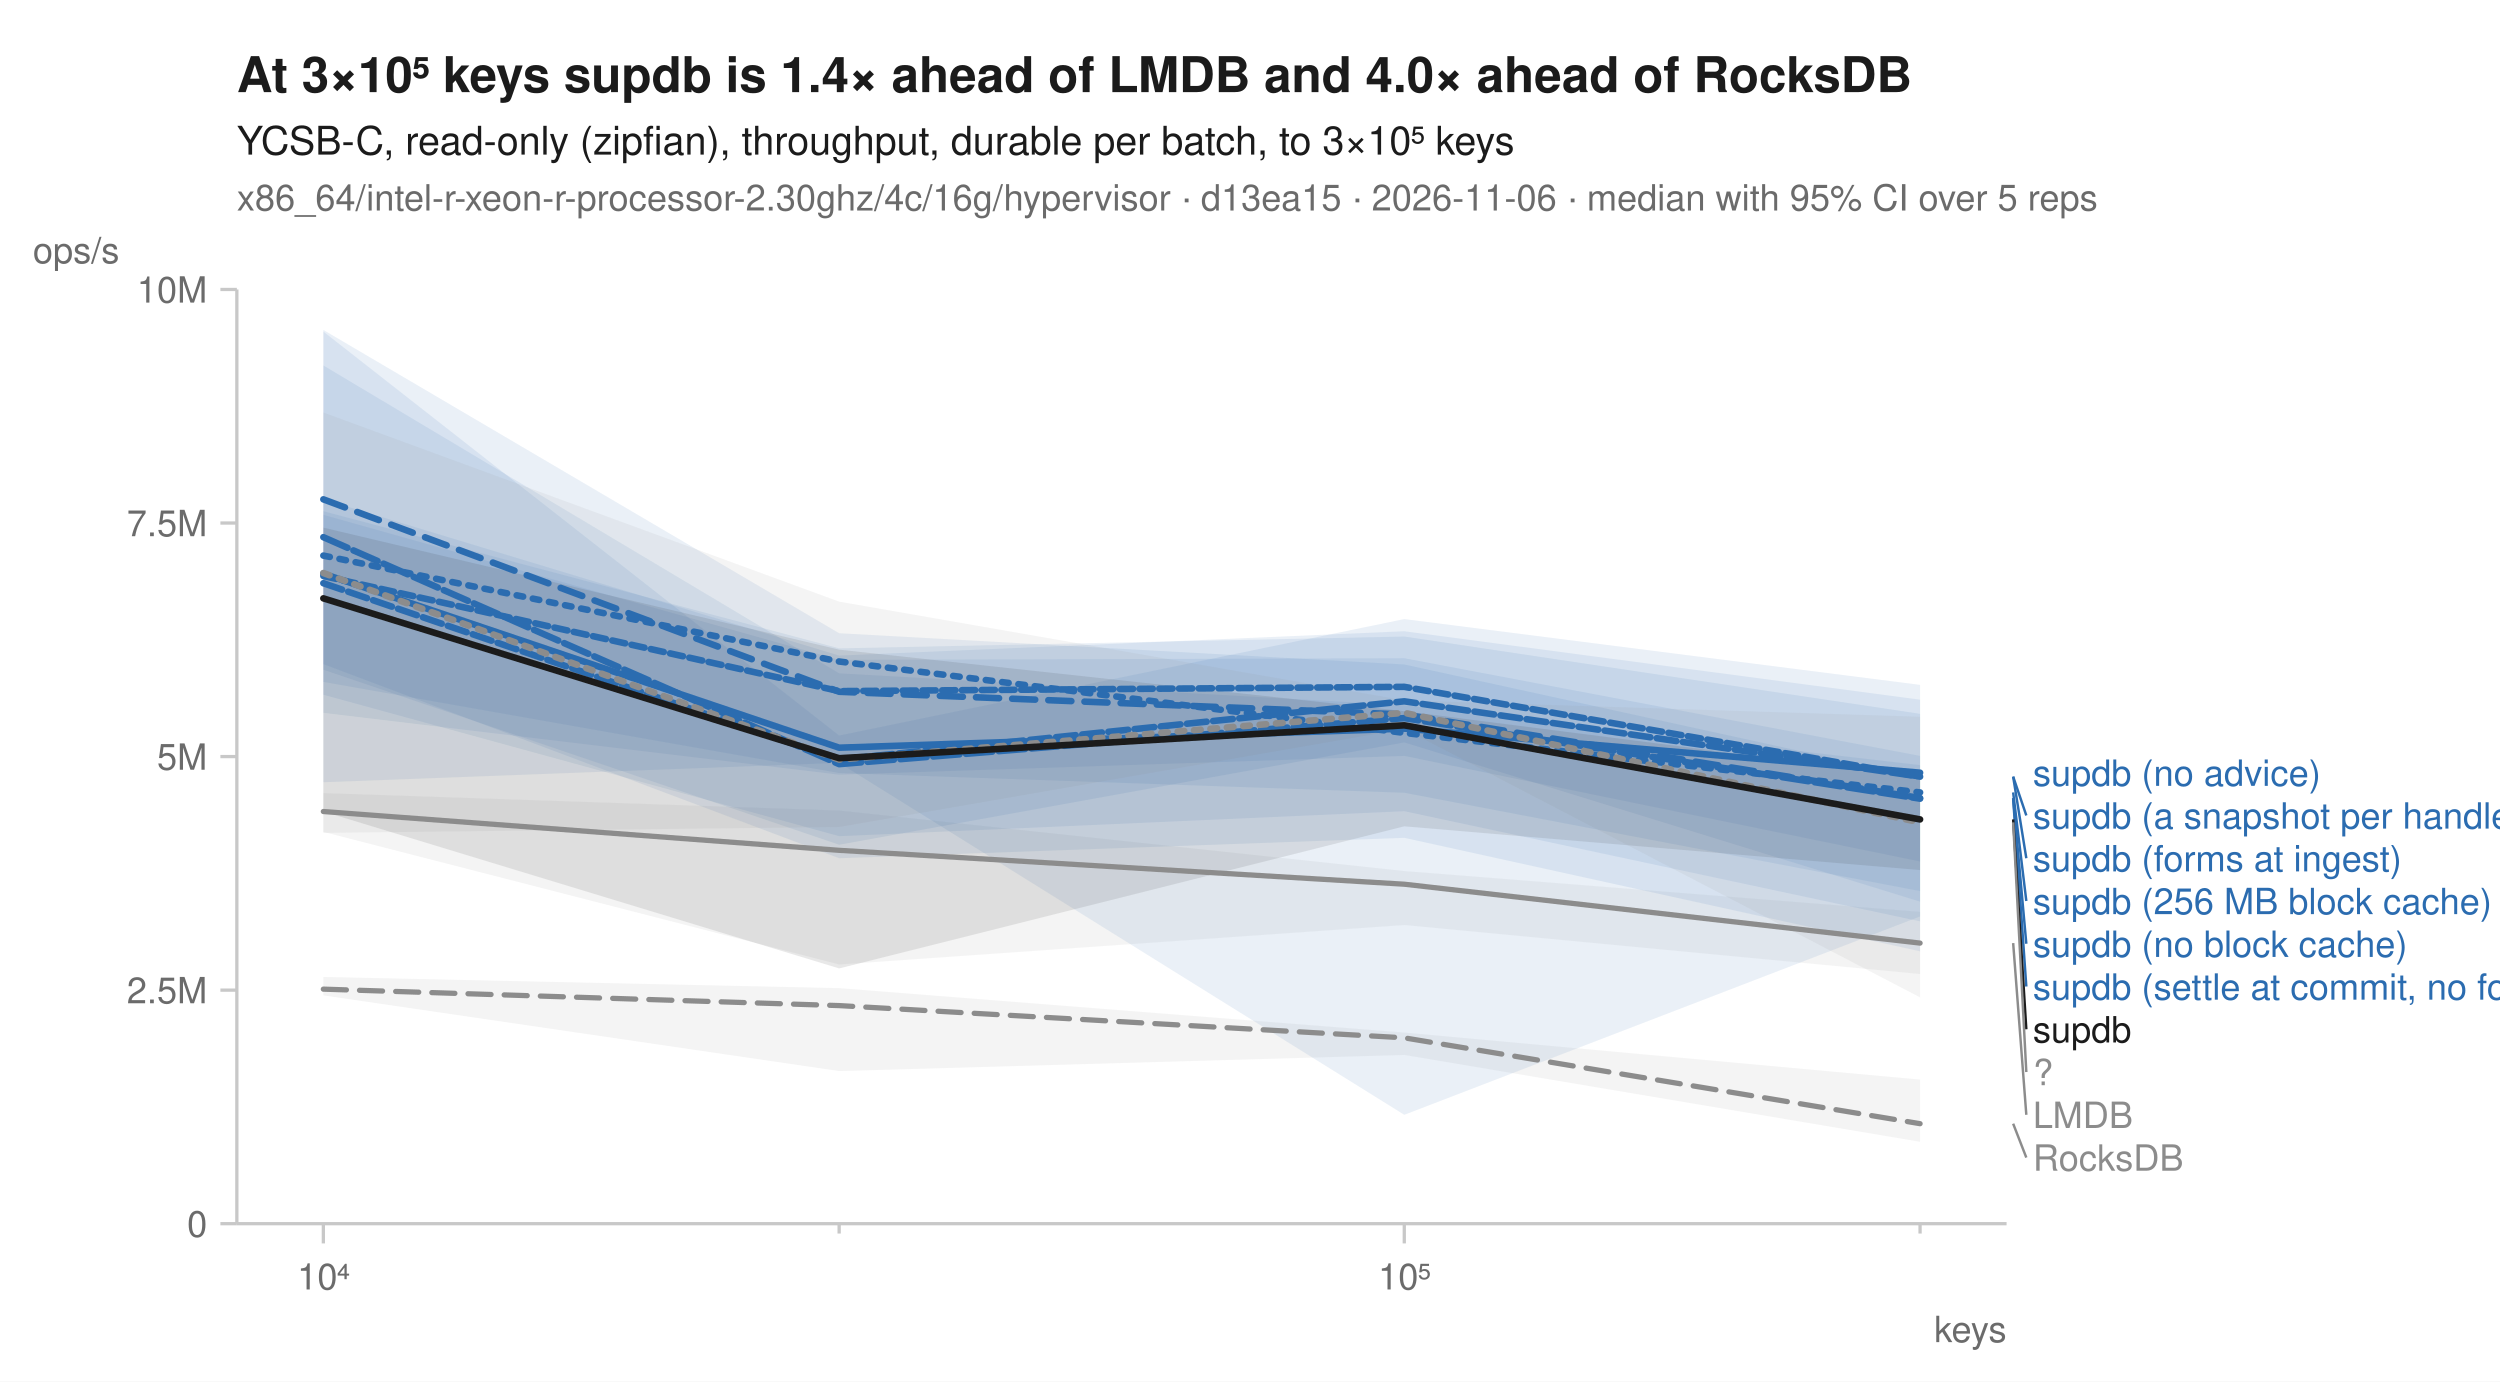
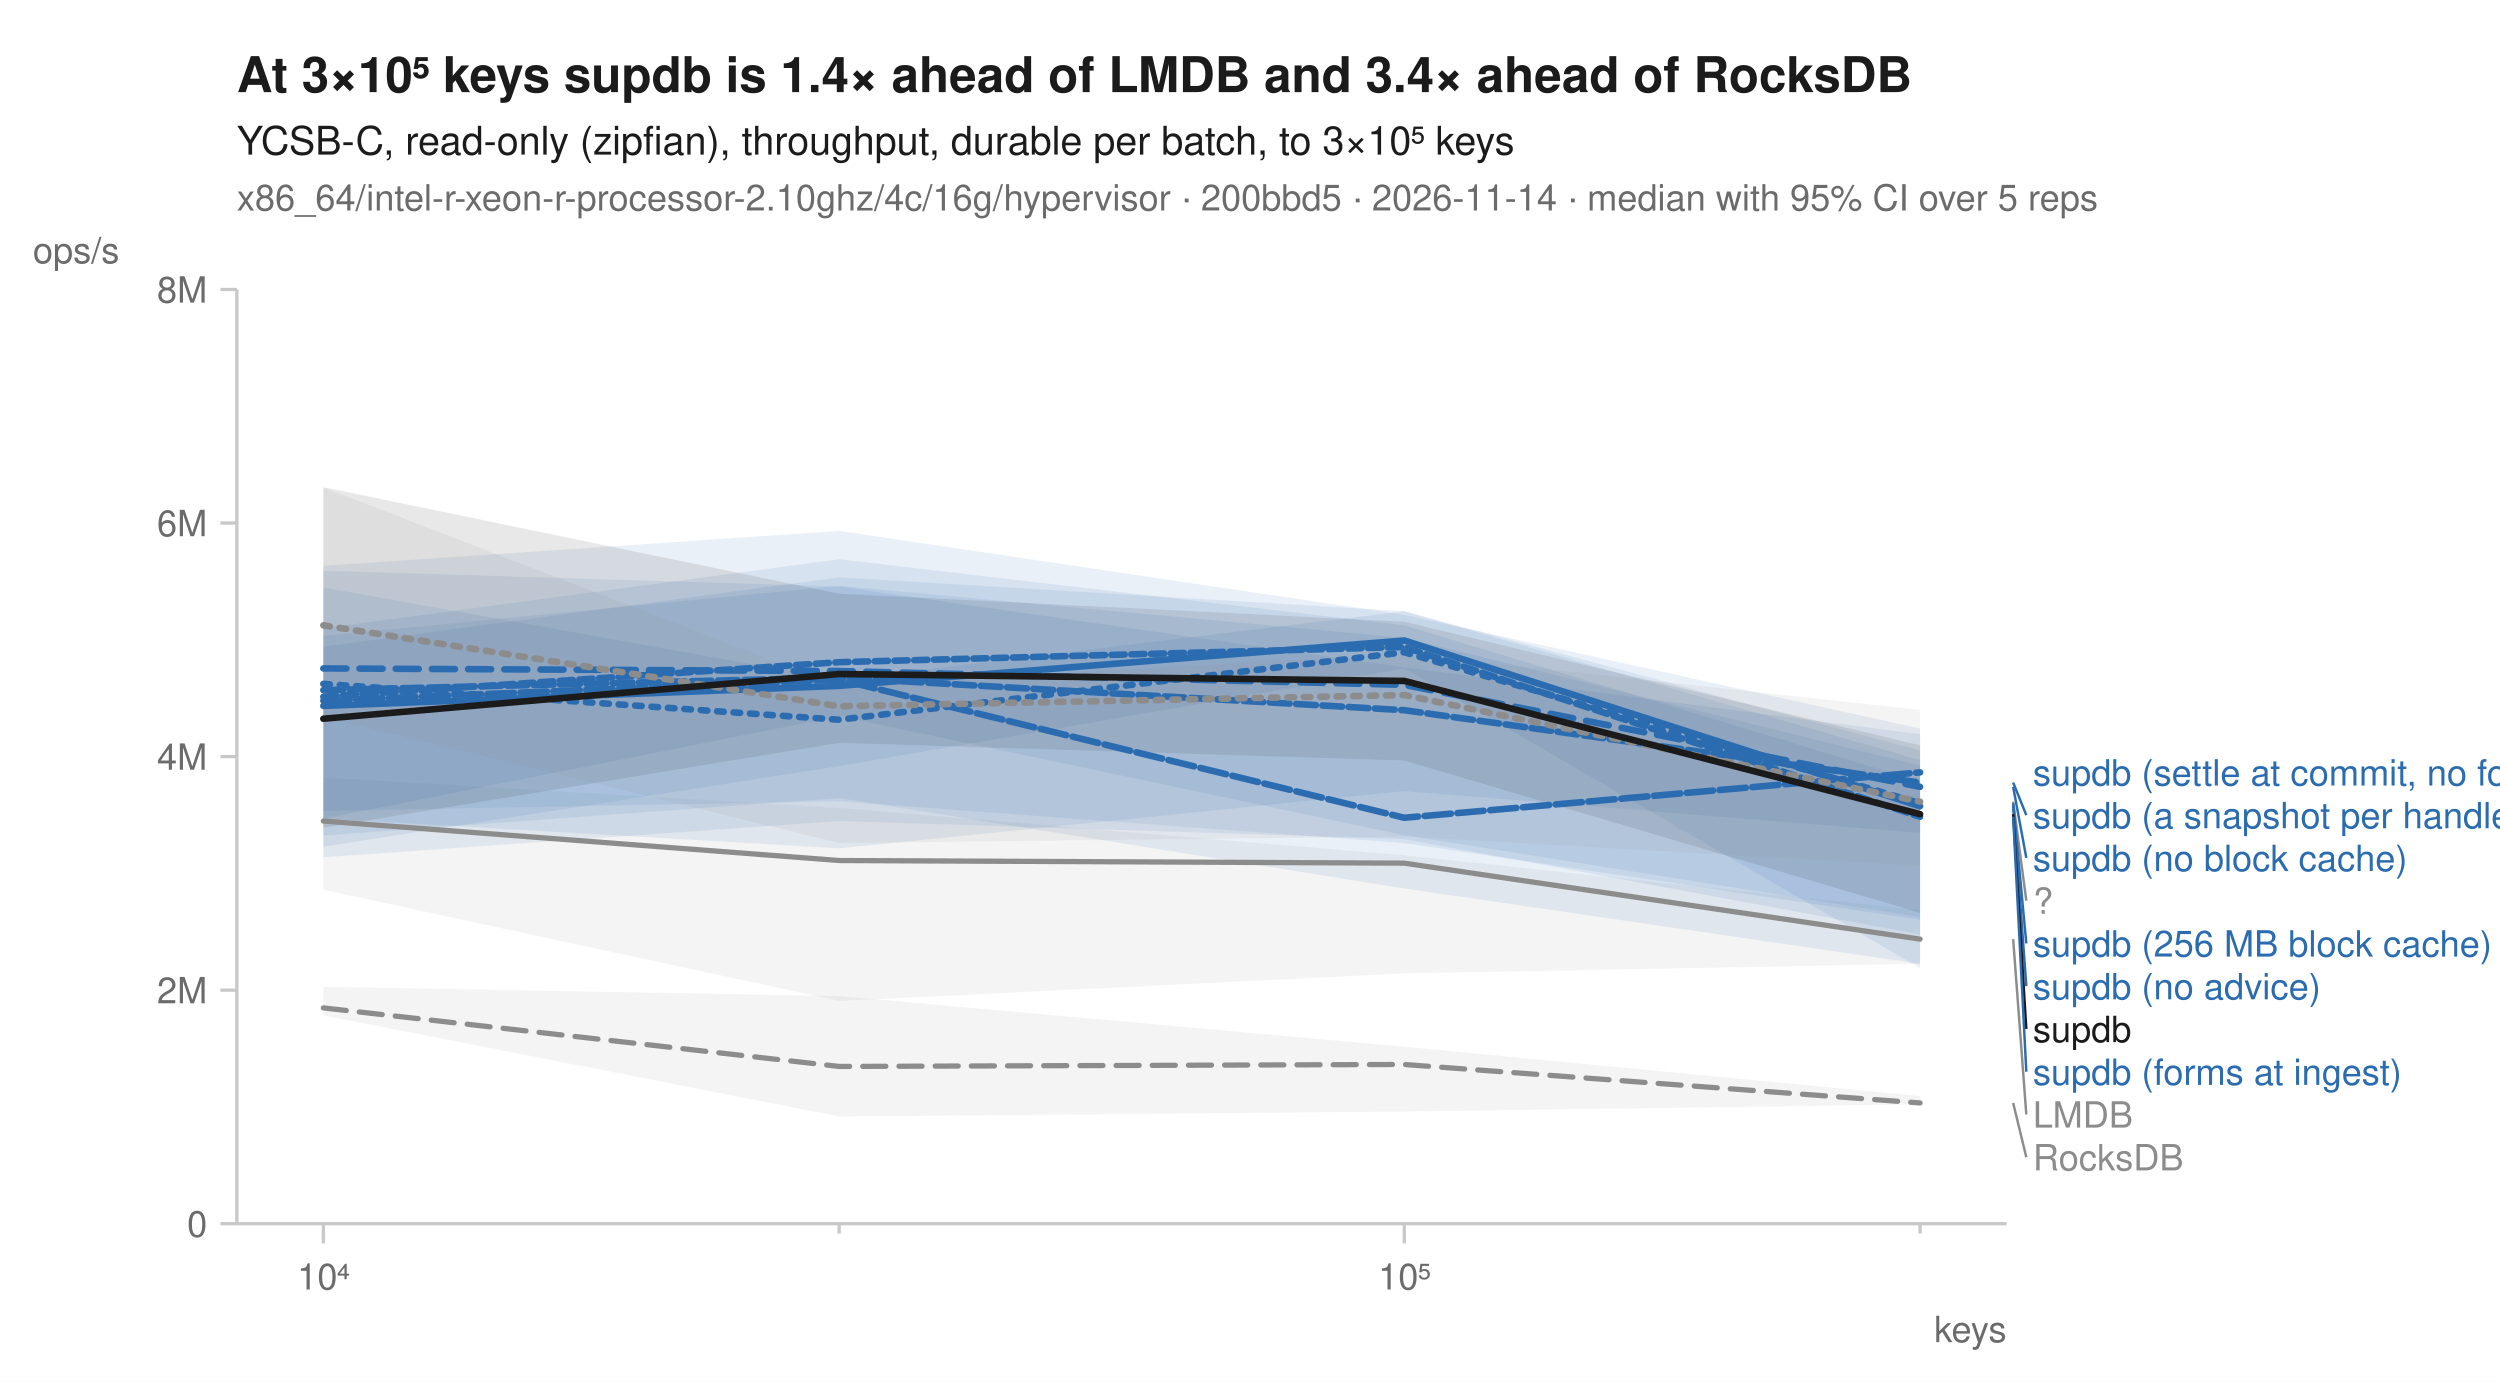
<svg xmlns="http://www.w3.org/2000/svg" width="760" height="420" viewBox="0 0 760 420" font-family="-apple-system, BlinkMacSystemFont, 'Segoe UI', Helvetica, Arial, sans-serif" fill="#1b1b1b">
  <rect width="760" height="420" fill="white" />
-   <text x="72" y="28" font-size="15" font-weight="600">At 3×10⁵ keys supdb is 1.4× ahead of LMDB and 4.0× ahead of RocksDB</text>
+   <text x="72" y="28" font-size="15" font-weight="600">At 3×10⁵ keys supdb is 1.4× ahead of LMDB and 3.4× ahead of RocksDB</text>
  <text x="72" y="47" font-size="12">YCSB-C, read-only (zipfian), throughput, durable per batch, to 3×10⁵ keys</text>
-   <text x="72" y="64" font-size="11" fill="#6b6b6b">x86_64/intel-r-xeon-r-processor-2.30ghz/4c/16g/hypervisor · d13ea15 · 2026-11-06 · median with 95% CI over 5 reps</text>
+   <text x="72" y="64" font-size="11" fill="#6b6b6b">x86_64/intel-r-xeon-r-processor-2.10ghz/4c/16g/hypervisor · 200bbd5 · 2026-11-14 · median with 95% CI over 5 reps</text>
  <line x1="72" y1="372" x2="610" y2="372" stroke="#c8c8c8" stroke-width="1" />
  <line x1="72" y1="88" x2="72" y2="372" stroke="#c8c8c8" stroke-width="1" />
  <line x1="98.3" y1="372" x2="98.3" y2="378" stroke="#c8c8c8" stroke-width="1" />
  <text x="98.3" y="392" font-size="11" text-anchor="middle" fill="#6b6b6b">10⁴</text>
  <line x1="255.1" y1="372" x2="255.1" y2="375" stroke="#c8c8c8" stroke-width="1" />
  <line x1="426.9" y1="372" x2="426.9" y2="378" stroke="#c8c8c8" stroke-width="1" />
  <text x="426.9" y="392" font-size="11" text-anchor="middle" fill="#6b6b6b">10⁵</text>
  <line x1="583.7" y1="372" x2="583.7" y2="375" stroke="#c8c8c8" stroke-width="1" />
  <text x="610" y="408" font-size="11" text-anchor="end" fill="#6b6b6b">keys</text>
  <line x1="67" y1="372.0" x2="72" y2="372.0" stroke="#c8c8c8" stroke-width="1" />
  <text x="63" y="376.0" font-size="11" text-anchor="end" fill="#6b6b6b">0</text>
  <line x1="67" y1="301.0" x2="72" y2="301.0" stroke="#c8c8c8" stroke-width="1" />
-   <text x="63" y="305.0" font-size="11" text-anchor="end" fill="#6b6b6b">2.5M</text>
+   <text x="63" y="305.0" font-size="11" text-anchor="end" fill="#6b6b6b">2M</text>
  <line x1="67" y1="230.0" x2="72" y2="230.0" stroke="#c8c8c8" stroke-width="1" />
-   <text x="63" y="234.0" font-size="11" text-anchor="end" fill="#6b6b6b">5M</text>
+   <text x="63" y="234.0" font-size="11" text-anchor="end" fill="#6b6b6b">4M</text>
  <line x1="67" y1="159.0" x2="72" y2="159.0" stroke="#c8c8c8" stroke-width="1" />
-   <text x="63" y="163.0" font-size="11" text-anchor="end" fill="#6b6b6b">7.5M</text>
+   <text x="63" y="163.0" font-size="11" text-anchor="end" fill="#6b6b6b">6M</text>
  <line x1="67" y1="88.0" x2="72" y2="88.0" stroke="#c8c8c8" stroke-width="1" />
-   <text x="63" y="92.0" font-size="11" text-anchor="end" fill="#6b6b6b">10M</text>
+   <text x="63" y="92.0" font-size="11" text-anchor="end" fill="#6b6b6b">8M</text>
  <text x="10" y="80" font-size="11" text-anchor="start" fill="#6b6b6b">ops/s</text>
-   <path d="M98.3,297.0 L255.1,300.4 L426.9,313.9 L583.7,328.2 L583.7,347.1 L426.9,320.7 L255.1,325.6 L98.3,302.6 Z" fill="#8c8c8c" fill-opacity="0.10" />
-   <path d="M98.3,241.1 L255.1,246.4 L426.9,264.8 L583.7,277.2 L583.7,296.1 L426.9,281.2 L255.1,293.2 L98.3,252.9 Z" fill="#8c8c8c" fill-opacity="0.10" />
-   <path d="M98.3,151.8 L255.1,199.3 L426.9,191.9 L583.7,212.7 L583.7,289.2 L426.9,254.7 L255.1,260.9 L98.3,201.9 Z" fill="#2b6cb0" fill-opacity="0.10" />
-   <path d="M98.3,100.3 L255.1,192.5 L426.9,202.0 L583.7,236.3 L583.7,270.9 L426.9,241.0 L255.1,235.0 L98.3,207.3 Z" fill="#2b6cb0" fill-opacity="0.10" />
-   <path d="M98.3,155.4 L255.1,197.1 L426.9,193.5 L583.7,217.0 L583.7,278.6 L426.9,338.9 L255.1,231.9 L98.3,237.8 Z" fill="#2b6cb0" fill-opacity="0.10" />
-   <path d="M98.3,100.8 L255.1,223.6 L426.9,188.2 L583.7,208.2 L583.7,280.1 L426.9,246.6 L255.1,254.2 L98.3,211.2 Z" fill="#2b6cb0" fill-opacity="0.10" />
-   <path d="M98.3,111.1 L255.1,204.7 L426.9,214.4 L583.7,232.6 L583.7,261.9 L426.9,229.8 L255.1,235.5 L98.3,216.7 Z" fill="#2b6cb0" fill-opacity="0.10" />
-   <path d="M98.3,156.5 L255.1,200.6 L426.9,200.1 L583.7,229.8 L583.7,274.1 L426.9,225.7 L255.1,256.8 L98.3,203.6 Z" fill="#2b6cb0" fill-opacity="0.10" />
-   <path d="M98.3,125.4 L255.1,182.9 L426.9,212.9 L583.7,217.9 L583.7,303.2 L426.9,221.6 L255.1,251.4 L98.3,253.2 Z" fill="#8c8c8c" fill-opacity="0.10" />
-   <path d="M98.3,160.4 L255.1,197.5 L426.9,216.2 L583.7,236.2 L583.7,264.5 L426.9,251.2 L255.1,294.4 L98.3,246.7 Z" fill="#1b1b1b" fill-opacity="0.10" />
-   <path d="M98.3,300.7 L255.1,305.7 L426.9,315.5 L583.7,341.6 " fill="none" stroke="#8c8c8c" stroke-width="1.6" stroke-linejoin="round" stroke-linecap="round" stroke-dasharray="7,4" />
-   <path d="M98.3,246.7 L255.1,258.5 L426.9,268.8 L583.7,286.7 " fill="none" stroke="#8c8c8c" stroke-width="1.6" stroke-linejoin="round" stroke-linecap="round" />
-   <path d="M98.3,168.9 L255.1,201.1 L426.9,222.8 L583.7,240.9 " fill="none" stroke="#2b6cb0" stroke-width="2" stroke-linejoin="round" stroke-linecap="round" stroke-dasharray="2,3" />
-   <path d="M98.3,151.8 L255.1,210.3 L426.9,217.2 L583.7,242.6 " fill="none" stroke="#2b6cb0" stroke-width="2" stroke-linejoin="round" stroke-linecap="round" stroke-dasharray="7,4" />
-   <path d="M98.3,174.4 L255.1,227.3 L426.9,221.5 L583.7,234.9 " fill="none" stroke="#2b6cb0" stroke-width="2" stroke-linejoin="round" stroke-linecap="round" />
-   <path d="M98.3,177.3 L255.1,230.9 L426.9,213.2 L583.7,236.1 " fill="none" stroke="#2b6cb0" stroke-width="2" stroke-linejoin="round" stroke-linecap="round" stroke-dasharray="6,2" />
-   <path d="M98.3,163.3 L255.1,232.3 L426.9,218.3 L583.7,242.8 " fill="none" stroke="#2b6cb0" stroke-width="2" stroke-linejoin="round" stroke-linecap="round" stroke-dasharray="8,2" />
-   <path d="M98.3,175.1 L255.1,210.1 L426.9,208.8 L583.7,236.1 " fill="none" stroke="#2b6cb0" stroke-width="2" stroke-linejoin="round" stroke-linecap="round" stroke-dasharray="4,2" />
-   <path d="M98.3,174.2 L255.1,230.9 L426.9,216.7 L583.7,250.0 " fill="none" stroke="#8c8c8c" stroke-width="2" stroke-linejoin="round" stroke-linecap="round" stroke-dasharray="2,3" />
-   <path d="M98.3,181.9 L255.1,230.5 L426.9,220.5 L583.7,249.1 " fill="none" stroke="#1b1b1b" stroke-width="2" stroke-linejoin="round" stroke-linecap="round" />
-   <text x="618.0" y="238.9" font-size="11" fill="#2b6cb0">supdb (no advice)</text>
-   <line x1="612.0" y1="236.1" x2="616.0" y2="247.9" stroke="#2b6cb0" stroke-width="0.75" />
-   <text x="618.0" y="251.9" font-size="11" fill="#2b6cb0">supdb (a snapshot per handle)</text>
-   <line x1="612.0" y1="236.1" x2="616.0" y2="260.9" stroke="#2b6cb0" stroke-width="0.75" />
-   <text x="618.0" y="264.9" font-size="11" fill="#2b6cb0">supdb (forms at ingest)</text>
-   <line x1="612.0" y1="240.9" x2="616.0" y2="273.9" stroke="#2b6cb0" stroke-width="0.75" />
-   <text x="618.0" y="277.9" font-size="11" fill="#2b6cb0">supdb (256 MB block cache)</text>
-   <line x1="612.0" y1="242.6" x2="616.0" y2="286.9" stroke="#2b6cb0" stroke-width="0.75" />
-   <text x="618.0" y="290.9" font-size="11" fill="#2b6cb0">supdb (no block cache)</text>
-   <line x1="612.0" y1="242.8" x2="616.0" y2="299.9" stroke="#2b6cb0" stroke-width="0.75" />
-   <text x="618.0" y="303.9" font-size="11" fill="#2b6cb0">supdb (settle at commit, no forms)</text>
-   <line x1="612.0" y1="249.1" x2="616.0" y2="312.9" stroke="#1b1b1b" stroke-width="0.75" />
-   <text x="618.0" y="316.9" font-size="11" fill="#1b1b1b">supdb</text>
-   <line x1="612.0" y1="250.0" x2="616.0" y2="325.9" stroke="#8c8c8c" stroke-width="0.75" />
-   <text x="618.0" y="329.9" font-size="11" fill="#8c8c8c">?</text>
-   <line x1="612.0" y1="286.7" x2="616.0" y2="338.9" stroke="#8c8c8c" stroke-width="0.75" />
-   <text x="618.0" y="342.9" font-size="11" fill="#8c8c8c">LMDB</text>
-   <line x1="612.0" y1="341.6" x2="616.0" y2="351.9" stroke="#8c8c8c" stroke-width="0.75" />
-   <text x="618.0" y="355.9" font-size="11" fill="#8c8c8c">RocksDB</text>
+   <path d="M98.3,300.0 L255.1,302.8 L426.9,318.2 L583.7,333.2 L583.7,335.7 L426.9,337.9 L255.1,339.4 L98.3,308.7 Z" fill="#8c8c8c" fill-opacity="0.10" />
+   <path d="M98.3,236.4 L255.1,245.6 L426.9,260.0 L583.7,276.7 L583.7,293.0 L426.9,295.9 L255.1,304.3 L98.3,270.5 Z" fill="#8c8c8c" fill-opacity="0.10" />
+   <path d="M98.3,178.6 L255.1,206.7 L426.9,185.8 L583.7,231.1 L583.7,284.1 L426.9,255.1 L255.1,249.6 L98.3,260.6 Z" fill="#2b6cb0" fill-opacity="0.10" />
+   <path d="M98.3,191.0 L255.1,170.0 L426.9,190.1 L583.7,237.6 L583.7,253.2 L426.9,240.5 L255.1,257.9 L98.3,248.8 Z" fill="#2b6cb0" fill-opacity="0.10" />
+   <path d="M98.3,193.3 L255.1,178.1 L426.9,193.9 L583.7,232.7 L583.7,293.0 L426.9,270.1 L255.1,242.6 L98.3,254.0 Z" fill="#2b6cb0" fill-opacity="0.10" />
+   <path d="M98.3,196.6 L255.1,175.5 L426.9,185.8 L583.7,228.2 L583.7,279.6 L426.9,256.3 L255.1,243.6 L98.3,246.5 Z" fill="#2b6cb0" fill-opacity="0.10" />
+   <path d="M98.3,173.5 L255.1,178.3 L426.9,202.9 L583.7,223.2 L583.7,278.8 L426.9,253.9 L255.1,217.7 L98.3,248.9 Z" fill="#2b6cb0" fill-opacity="0.10" />
+   <path d="M98.3,172.0 L255.1,161.4 L426.9,186.9 L583.7,221.5 L583.7,294.3 L426.9,203.2 L255.1,232.9 L98.3,257.4 Z" fill="#2b6cb0" fill-opacity="0.10" />
+   <path d="M98.3,148.2 L255.1,208.6 L426.9,198.7 L583.7,215.8 L583.7,263.2 L426.9,254.3 L255.1,256.3 L98.3,217.9 Z" fill="#8c8c8c" fill-opacity="0.10" />
+   <path d="M98.3,148.1 L255.1,180.5 L426.9,189.0 L583.7,226.6 L583.7,277.5 L426.9,231.2 L255.1,225.8 L98.3,251.6 Z" fill="#1b1b1b" fill-opacity="0.10" />
+   <path d="M98.3,306.4 L255.1,324.2 L426.9,323.6 L583.7,335.3 " fill="none" stroke="#8c8c8c" stroke-width="1.6" stroke-linejoin="round" stroke-linecap="round" stroke-dasharray="7,4" />
+   <path d="M98.3,249.6 L255.1,261.6 L426.9,262.4 L583.7,285.5 " fill="none" stroke="#8c8c8c" stroke-width="1.6" stroke-linejoin="round" stroke-linecap="round" />
+   <path d="M98.3,207.9 L255.1,218.8 L426.9,198.3 L583.7,244.2 " fill="none" stroke="#2b6cb0" stroke-width="2" stroke-linejoin="round" stroke-linecap="round" stroke-dasharray="2,3" />
+   <path d="M98.3,203.2 L255.1,204.0 L426.9,208.2 L583.7,239.2 " fill="none" stroke="#2b6cb0" stroke-width="2" stroke-linejoin="round" stroke-linecap="round" stroke-dasharray="7,4" />
+   <path d="M98.3,214.6 L255.1,208.5 L426.9,194.7 L583.7,245.1 " fill="none" stroke="#2b6cb0" stroke-width="2" stroke-linejoin="round" stroke-linecap="round" />
+   <path d="M98.3,209.8 L255.1,206.0 L426.9,215.9 L583.7,237.9 " fill="none" stroke="#2b6cb0" stroke-width="2" stroke-linejoin="round" stroke-linecap="round" stroke-dasharray="6,2" />
+   <path d="M98.3,213.0 L255.1,206.6 L426.9,248.6 L583.7,234.8 " fill="none" stroke="#2b6cb0" stroke-width="2" stroke-linejoin="round" stroke-linecap="round" stroke-dasharray="8,2" />
+   <path d="M98.3,211.8 L255.1,201.3 L426.9,196.7 L583.7,248.3 " fill="none" stroke="#2b6cb0" stroke-width="2" stroke-linejoin="round" stroke-linecap="round" stroke-dasharray="4,2" />
+   <path d="M98.3,190.1 L255.1,214.7 L426.9,211.3 L583.7,243.7 " fill="none" stroke="#8c8c8c" stroke-width="2" stroke-linejoin="round" stroke-linecap="round" stroke-dasharray="2,3" />
+   <path d="M98.3,218.5 L255.1,204.9 L426.9,207.0 L583.7,247.5 " fill="none" stroke="#1b1b1b" stroke-width="2" stroke-linejoin="round" stroke-linecap="round" />
+   <text x="618.0" y="238.8" font-size="11" fill="#2b6cb0">supdb (settle at commit, no forms)</text>
+   <line x1="612.0" y1="237.9" x2="616.0" y2="247.8" stroke="#2b6cb0" stroke-width="0.75" />
+   <text x="618.0" y="251.8" font-size="11" fill="#2b6cb0">supdb (a snapshot per handle)</text>
+   <line x1="612.0" y1="239.2" x2="616.0" y2="260.8" stroke="#2b6cb0" stroke-width="0.75" />
+   <text x="618.0" y="264.8" font-size="11" fill="#2b6cb0">supdb (no block cache)</text>
+   <line x1="612.0" y1="243.7" x2="616.0" y2="273.8" stroke="#8c8c8c" stroke-width="0.75" />
+   <text x="618.0" y="277.8" font-size="11" fill="#8c8c8c">?</text>
+   <line x1="612.0" y1="244.2" x2="616.0" y2="286.8" stroke="#2b6cb0" stroke-width="0.75" />
+   <text x="618.0" y="290.8" font-size="11" fill="#2b6cb0">supdb (256 MB block cache)</text>
+   <line x1="612.0" y1="245.1" x2="616.0" y2="299.8" stroke="#2b6cb0" stroke-width="0.75" />
+   <text x="618.0" y="303.8" font-size="11" fill="#2b6cb0">supdb (no advice)</text>
+   <line x1="612.0" y1="247.5" x2="616.0" y2="312.8" stroke="#1b1b1b" stroke-width="0.75" />
+   <text x="618.0" y="316.8" font-size="11" fill="#1b1b1b">supdb</text>
+   <line x1="612.0" y1="248.3" x2="616.0" y2="325.8" stroke="#2b6cb0" stroke-width="0.75" />
+   <text x="618.0" y="329.8" font-size="11" fill="#2b6cb0">supdb (forms at ingest)</text>
+   <line x1="612.0" y1="285.5" x2="616.0" y2="338.8" stroke="#8c8c8c" stroke-width="0.75" />
+   <text x="618.0" y="342.8" font-size="11" fill="#8c8c8c">LMDB</text>
+   <line x1="612.0" y1="335.3" x2="616.0" y2="351.8" stroke="#8c8c8c" stroke-width="0.75" />
+   <text x="618.0" y="355.8" font-size="11" fill="#8c8c8c">RocksDB</text>
</svg>
